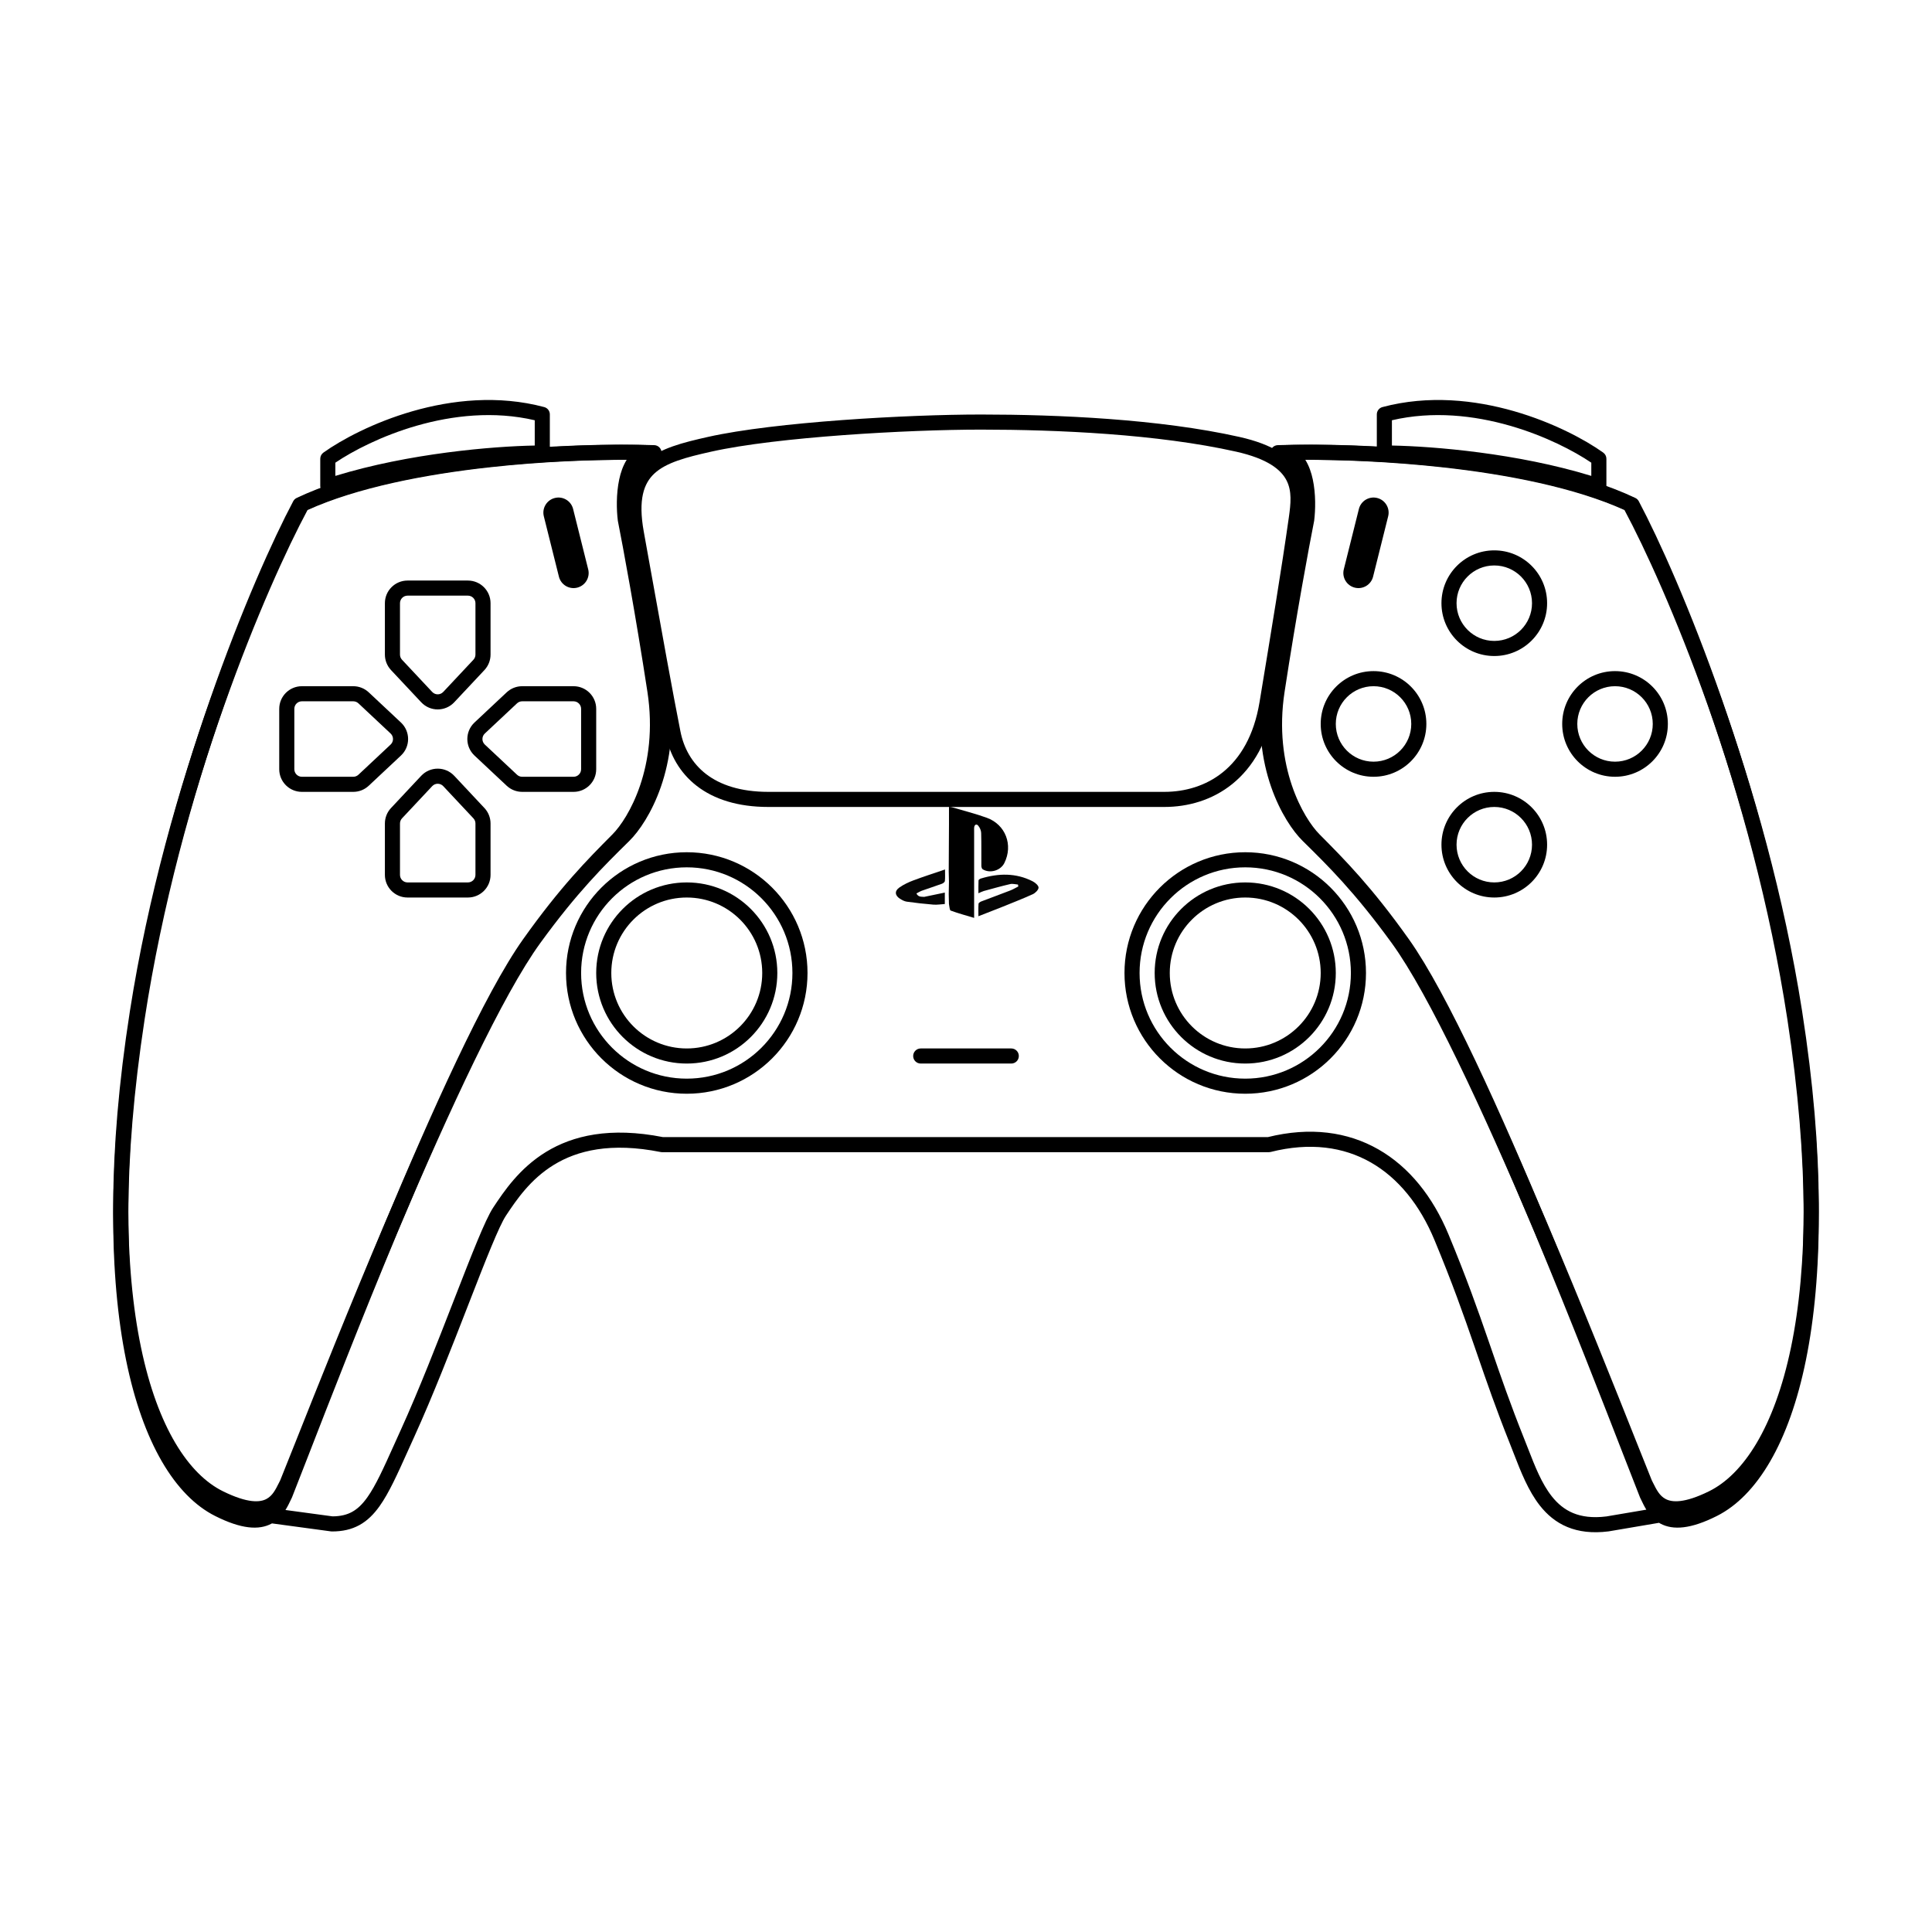
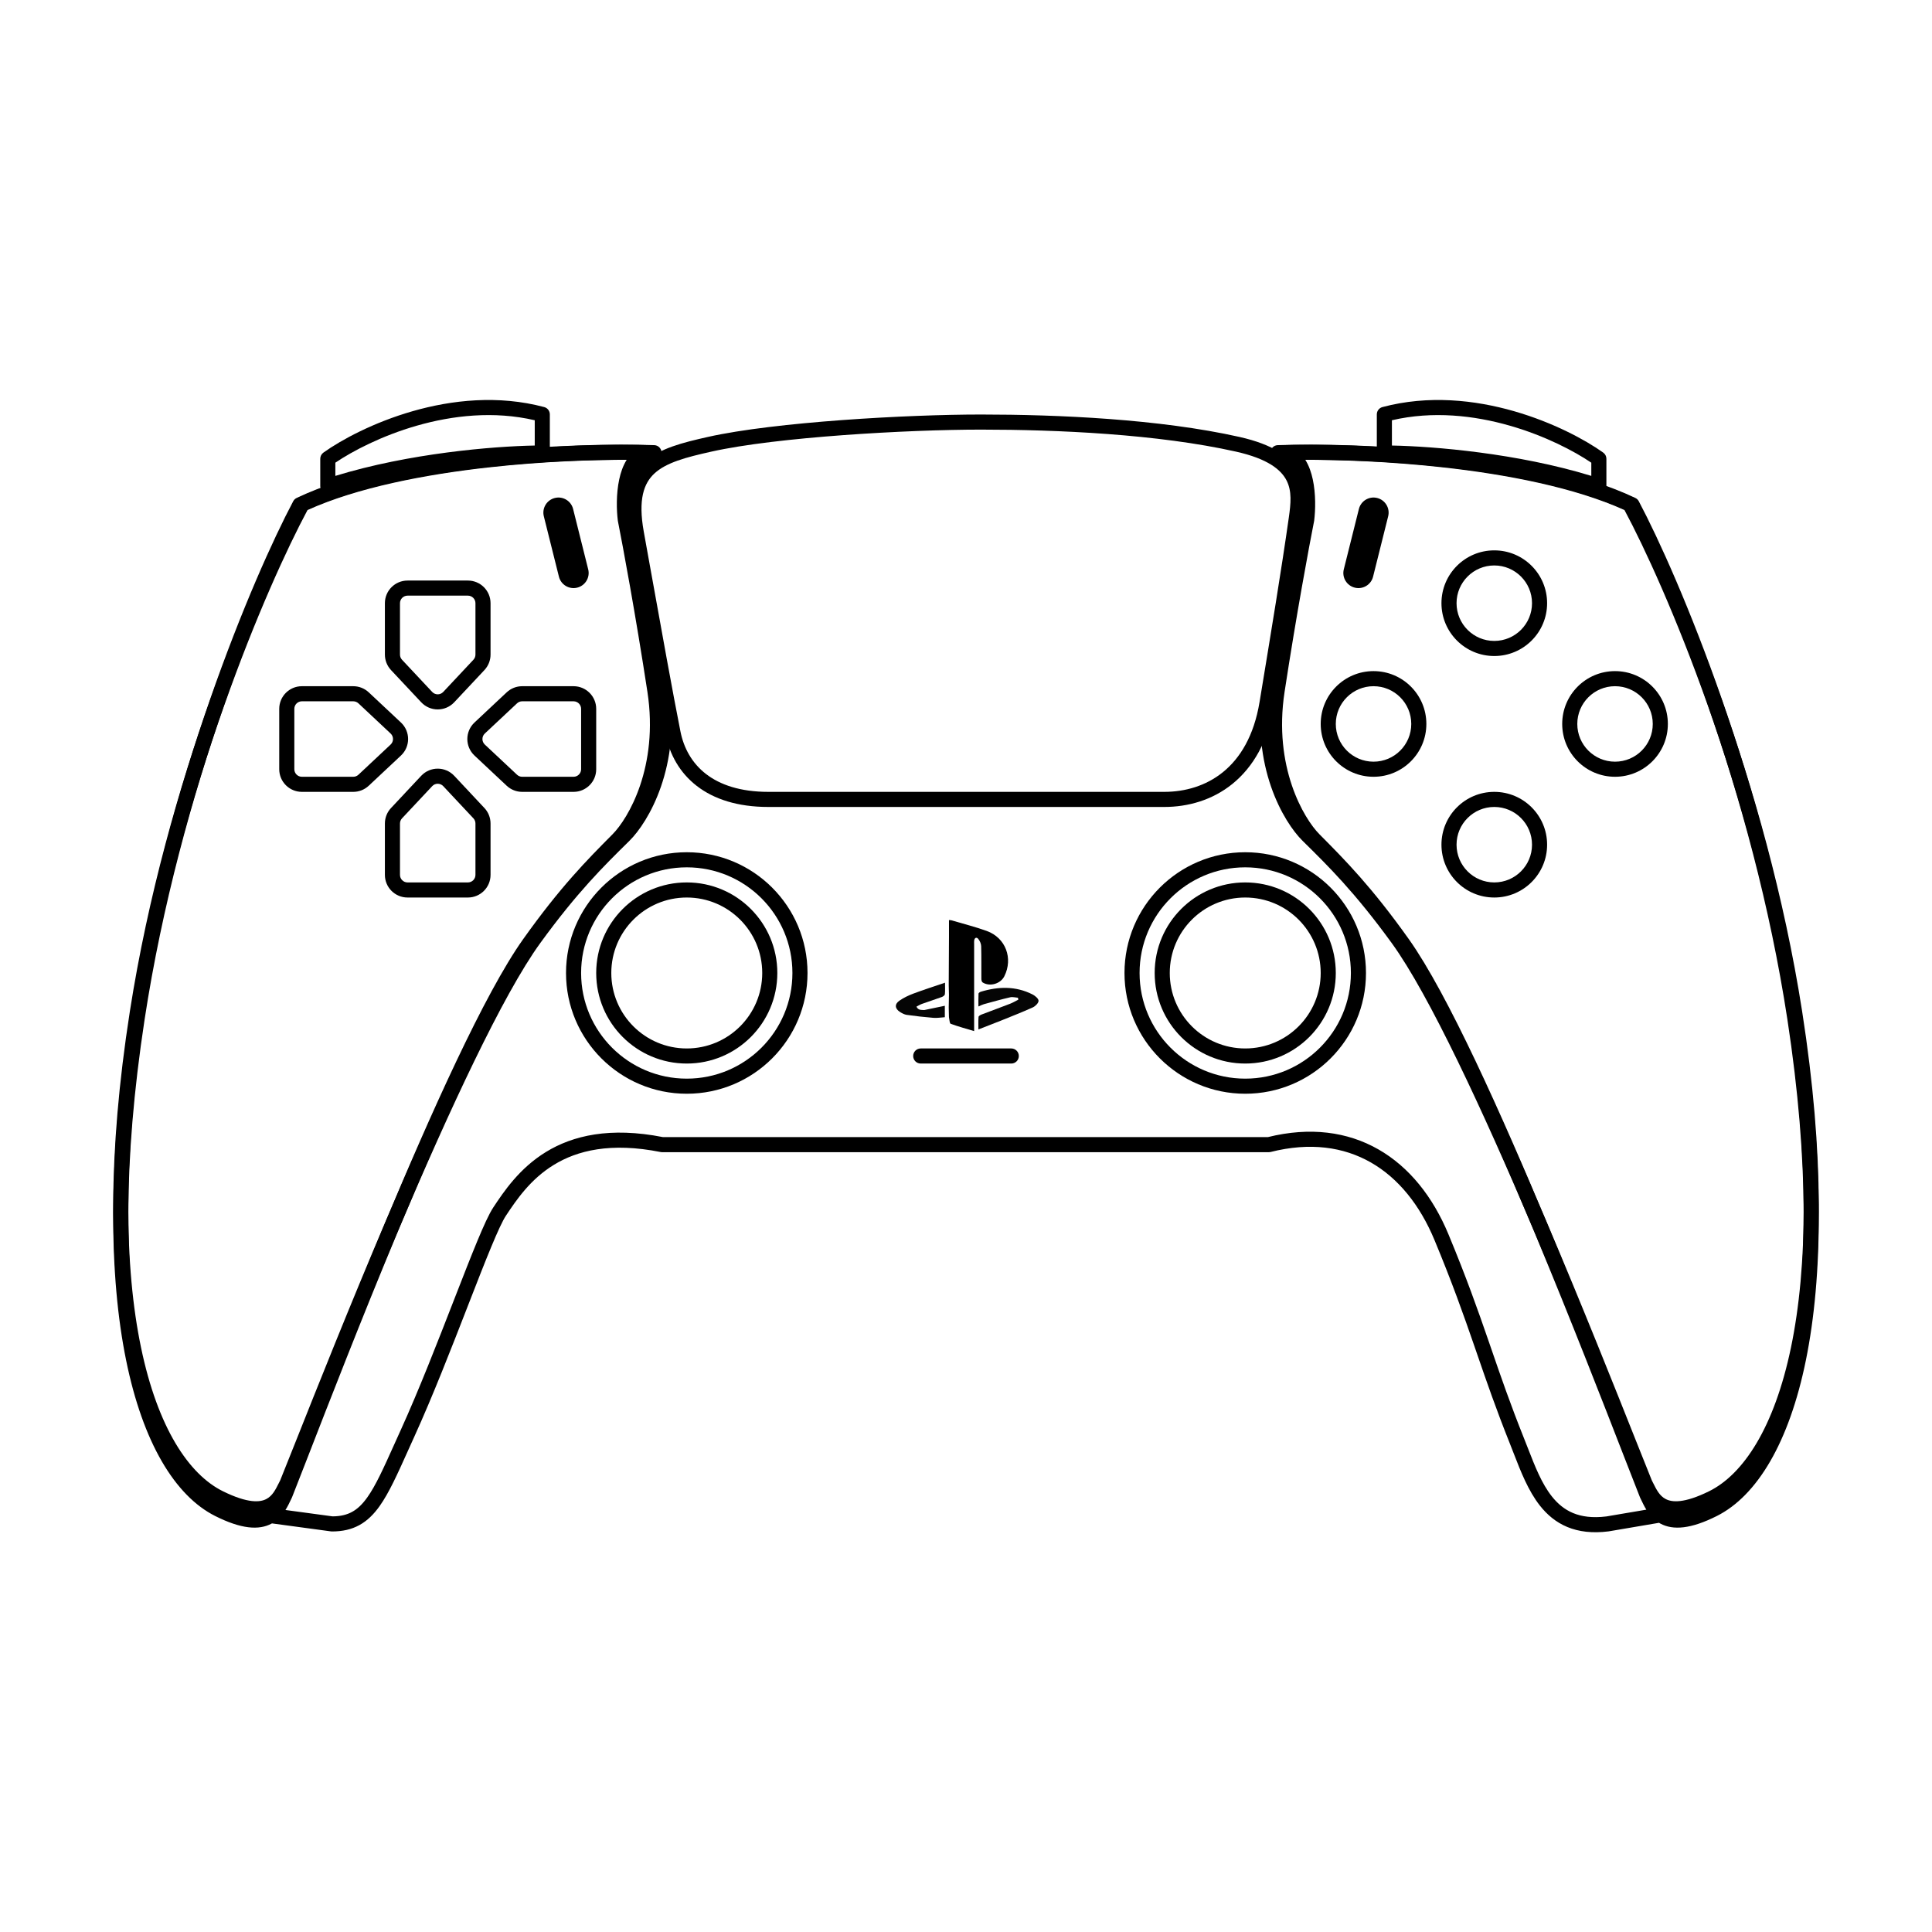
<svg xmlns="http://www.w3.org/2000/svg" width="800px" height="800px" viewBox="0 0 128 128" fill="none">
  <path fill-rule="evenodd" clip-rule="evenodd" id="Touchpad" class="Center_Panel" d="M46.909 28.946C51.338 27.953 60.128 27.463 64.994 27.463C70.074 27.463 76.814 27.759 82.108 28.946C84.36 29.451 85.566 30.289 86.12 31.36C86.66 32.404 86.503 33.542 86.381 34.406C85.894 37.841 85.214 41.96 84.438 46.658L84.436 46.672C84.03 49.126 83.006 50.836 81.658 51.93C80.315 53.02 78.691 53.463 77.14 53.463H50.905C48.877 53.463 47.305 52.951 46.166 52.072C45.026 51.192 44.362 49.977 44.099 48.649C43.591 46.09 42.857 42.009 42.032 37.426C41.912 36.762 41.791 36.087 41.668 35.405C41.252 33.1 41.617 31.607 42.693 30.621C43.21 30.148 43.856 29.825 44.565 29.574C45.272 29.323 46.072 29.134 46.909 28.946ZM64.994 28.463C60.144 28.463 51.444 28.954 47.128 29.922C46.288 30.11 45.542 30.288 44.899 30.516C44.256 30.744 43.748 31.011 43.369 31.358C42.653 32.014 42.266 33.086 42.652 35.227C42.775 35.91 42.896 36.585 43.016 37.249C43.841 41.834 44.574 45.905 45.08 48.454C45.302 49.577 45.853 50.567 46.777 51.281C47.703 51.995 49.046 52.463 50.905 52.463H77.14C78.505 52.463 79.894 52.074 81.028 51.153C82.157 50.237 83.077 48.761 83.449 46.509L83.45 46.505C84.227 41.799 84.906 37.689 85.391 34.266C85.518 33.362 85.605 32.54 85.232 31.82C84.873 31.127 84.01 30.397 81.889 29.922C76.707 28.76 70.056 28.463 64.994 28.463Z" fill="#000000" />
  <path fill-rule="evenodd" clip-rule="evenodd" id="Outer_Cognition" class="Shell" d="M31.988 29.976C36.326 29.484 40.442 29.409 42.915 29.492C43.164 29.501 43.369 29.691 43.395 29.939C43.422 30.187 43.261 30.416 43.02 30.477C42.534 30.599 42.187 31.11 42.003 31.97C41.828 32.787 41.846 33.728 41.922 34.349C42.252 36.014 43.1 40.575 43.882 45.691C44.691 50.982 42.542 54.721 41.292 55.978L41.291 55.979C39.623 57.658 37.892 59.399 35.466 62.816C32.996 66.295 29.464 74.125 26.288 81.76C23.901 87.496 21.734 93.075 20.389 96.537C19.948 97.672 19.595 98.579 19.352 99.19C19.347 99.203 19.342 99.216 19.335 99.228C19.312 99.276 19.287 99.329 19.259 99.386C19.171 99.573 19.06 99.806 18.912 100.041L22.033 100.463C22.575 100.459 22.988 100.354 23.333 100.163C23.689 99.967 24.009 99.662 24.333 99.207C24.893 98.421 25.404 97.288 26.112 95.714C26.248 95.411 26.392 95.092 26.545 94.756C27.753 92.099 28.99 88.918 30.06 86.168L30.153 85.929C30.697 84.53 31.197 83.25 31.621 82.227C32.039 81.221 32.404 80.414 32.681 79.997C33.382 78.939 34.41 77.4 36.173 76.32C37.947 75.234 40.409 74.644 43.927 75.337H83.996C86.802 74.642 89.277 74.982 91.318 76.147C93.366 77.316 94.93 79.29 95.962 81.771C97.151 84.632 97.905 86.768 98.61 88.81C98.677 89.003 98.744 89.196 98.81 89.388C99.442 91.224 100.064 93.027 100.964 95.278C101.058 95.511 101.148 95.744 101.238 95.974C101.701 97.163 102.138 98.284 102.81 99.135C103.199 99.628 103.655 100.009 104.223 100.245C104.789 100.479 105.502 100.583 106.427 100.468L109.074 100.019C108.933 99.791 108.827 99.567 108.741 99.386C108.713 99.329 108.688 99.276 108.664 99.228C108.658 99.216 108.653 99.203 108.648 99.19C108.405 98.579 108.052 97.672 107.611 96.537C106.266 93.075 104.099 87.496 101.712 81.76C98.536 74.125 95.004 66.295 92.534 62.816C90.108 59.399 88.377 57.658 86.709 55.979L86.707 55.978C85.458 54.721 83.309 50.982 84.118 45.691C84.9 40.575 85.748 36.014 86.078 34.349C86.153 33.728 86.172 32.787 85.997 31.97C85.813 31.11 85.466 30.599 84.98 30.477C84.739 30.416 84.578 30.187 84.605 29.939C84.631 29.691 84.836 29.501 85.085 29.492C87.558 29.409 91.674 29.484 96.012 29.976C100.34 30.466 104.939 31.378 108.346 32.991C108.444 33.037 108.523 33.113 108.574 33.209C111.209 38.178 117.045 51.936 119.407 67.381C120.882 77.031 120.765 84.611 119.647 90.109C118.535 95.577 116.407 99.1 113.747 100.438C112.023 101.305 110.847 101.394 110.005 100.942C109.974 100.925 109.944 100.908 109.915 100.89L106.584 101.456C106.577 101.457 106.569 101.458 106.562 101.459C105.493 101.593 104.598 101.482 103.84 101.168C103.083 100.855 102.497 100.352 102.026 99.755C101.251 98.775 100.75 97.484 100.29 96.298C100.205 96.077 100.12 95.86 100.036 95.649C99.126 93.374 98.497 91.55 97.865 89.715C97.798 89.522 97.732 89.33 97.665 89.136C96.962 87.102 96.216 84.988 95.038 82.155C94.07 79.826 92.634 78.05 90.822 77.015C89.017 75.985 86.792 75.662 84.18 76.322C84.14 76.332 84.099 76.337 84.058 76.337H43.878C43.845 76.337 43.812 76.334 43.78 76.327C40.446 75.661 38.233 76.231 36.696 77.173C35.139 78.126 34.216 79.491 33.515 80.549C33.301 80.872 32.971 81.584 32.545 82.611C32.125 83.621 31.63 84.89 31.085 86.292L30.988 86.542C29.921 89.284 28.675 92.487 27.455 95.17C27.309 95.492 27.17 95.802 27.035 96.1C26.331 97.668 25.77 98.914 25.147 99.788C24.766 100.322 24.341 100.749 23.816 101.039C23.287 101.33 22.692 101.463 22 101.463C21.978 101.463 21.955 101.462 21.933 101.459L18.017 100.929C18.01 100.934 18.002 100.938 17.995 100.942C17.153 101.394 15.977 101.305 14.253 100.438C11.593 99.1 9.465 95.577 8.353 90.109C7.235 84.611 7.118 77.031 8.594 67.381C10.956 51.936 16.791 38.178 19.426 33.209C19.477 33.113 19.556 33.037 19.654 32.991C23.061 31.378 27.66 30.466 31.988 29.976ZM17.639 99.989C17.63 99.994 17.622 100 17.614 100.006C17.584 100.025 17.553 100.044 17.521 100.061C17.12 100.277 16.336 100.366 14.703 99.545C12.462 98.418 10.426 95.286 9.333 89.909C8.245 84.562 8.118 77.107 9.582 67.532C11.901 52.368 17.603 38.836 20.232 33.824C23.475 32.326 27.871 31.449 32.101 30.97C35.663 30.566 39.075 30.447 41.519 30.465C41.271 30.861 41.118 31.324 41.025 31.761C40.818 32.727 40.846 33.797 40.932 34.49C40.933 34.502 40.935 34.514 40.938 34.526C41.263 36.163 42.111 40.723 42.894 45.842C43.653 50.804 41.62 54.23 40.583 55.273C38.899 56.968 37.124 58.754 34.65 62.237C32.102 65.826 28.529 73.771 25.364 81.376C22.973 87.125 20.796 92.729 19.451 96.189C19.017 97.305 18.67 98.199 18.431 98.802C18.404 98.856 18.378 98.909 18.352 98.962C18.141 99.395 17.961 99.763 17.639 99.989ZM110.345 99.977C110.387 100.008 110.432 100.036 110.479 100.061C110.88 100.277 111.664 100.366 113.298 99.545C115.538 98.418 117.574 95.286 118.667 89.909C119.755 84.562 119.882 77.107 118.418 67.532C116.099 52.368 110.397 38.836 107.768 33.824C104.525 32.326 100.129 31.449 95.899 30.97C92.337 30.566 88.925 30.447 86.481 30.465C86.729 30.861 86.882 31.324 86.975 31.761C87.182 32.727 87.154 33.797 87.068 34.49C87.068 34.496 87.067 34.502 87.066 34.508C87.065 34.514 87.064 34.52 87.062 34.526C86.737 36.163 85.889 40.723 85.106 45.842C84.347 50.804 86.38 54.23 87.417 55.273C89.101 56.968 90.876 58.754 93.35 62.237C95.898 65.826 99.472 73.771 102.635 81.376C105.027 87.125 107.204 92.729 108.549 96.189C108.983 97.305 109.33 98.199 109.569 98.802C109.596 98.856 109.622 98.909 109.648 98.962C109.848 99.372 110.02 99.724 110.312 99.952C110.324 99.96 110.335 99.968 110.345 99.977Z" fill="#000000" />
  <path fill-rule="evenodd" clip-rule="evenodd" id="Triangle" class="Face_Button" d="M99 37.463C97.619 37.463 96.5 38.583 96.5 39.963C96.5 41.344 97.619 42.463 99 42.463C100.381 42.463 101.5 41.344 101.5 39.963C101.5 38.583 100.381 37.463 99 37.463ZM95.5 39.963C95.5 38.03 97.067 36.463 99 36.463C100.933 36.463 102.5 38.03 102.5 39.963C102.5 41.896 100.933 43.463 99 43.463C97.067 43.463 95.5 41.896 95.5 39.963Z" fill="#000000" />
  <path fill-rule="evenodd" clip-rule="evenodd" id="Cross" class="Face_Button" d="M99 53.463C97.619 53.463 96.5 54.583 96.5 55.963C96.5 57.344 97.619 58.463 99 58.463C100.381 58.463 101.5 57.344 101.5 55.963C101.5 54.583 100.381 53.463 99 53.463ZM95.5 55.963C95.5 54.03 97.067 52.463 99 52.463C100.933 52.463 102.5 54.03 102.5 55.963C102.5 57.896 100.933 59.463 99 59.463C97.067 59.463 95.5 57.896 95.5 55.963Z" fill="#000000" />
  <path fill-rule="evenodd" clip-rule="evenodd" id="Square" class="Face_Button" d="M91 45.463C89.619 45.463 88.5 46.583 88.5 47.963C88.5 49.344 89.619 50.463 91 50.463C92.381 50.463 93.5 49.344 93.5 47.963C93.5 46.583 92.381 45.463 91 45.463ZM87.5 47.963C87.5 46.03 89.067 44.463 91 44.463C92.933 44.463 94.5 46.03 94.5 47.963C94.5 49.896 92.933 51.463 91 51.463C89.067 51.463 87.5 49.896 87.5 47.963Z" fill="#000000" />
  <path fill-rule="evenodd" clip-rule="evenodd" id="Right_Stick_Outer" class="Right_Stick" d="M82.5 57.463C78.634 57.463 75.5 60.597 75.5 64.463C75.5 68.329 78.634 71.463 82.5 71.463C86.366 71.463 89.5 68.329 89.5 64.463C89.5 60.597 86.366 57.463 82.5 57.463ZM74.5 64.463C74.5 60.045 78.082 56.463 82.5 56.463C86.918 56.463 90.5 60.045 90.5 64.463C90.5 68.882 86.918 72.463 82.5 72.463C78.082 72.463 74.5 68.882 74.5 64.463Z" fill="#000000" />
  <path fill-rule="evenodd" clip-rule="evenodd" id="Left_Stick_Outer" class="Left_Stick" d="M45.5 57.463C41.634 57.463 38.5 60.597 38.5 64.463C38.5 68.329 41.634 71.463 45.5 71.463C49.366 71.463 52.5 68.329 52.5 64.463C52.5 60.597 49.366 57.463 45.5 57.463ZM37.5 64.463C37.5 60.045 41.082 56.463 45.5 56.463C49.918 56.463 53.5 60.045 53.5 64.463C53.5 68.882 49.918 72.463 45.5 72.463C41.082 72.463 37.5 68.882 37.5 64.463Z" fill="#000000" />
  <path fill-rule="evenodd" clip-rule="evenodd" id="Left_Stick_Inner" class="Left_Stick" d="M45.5 59.463C42.739 59.463 40.5 61.702 40.5 64.463C40.5 67.225 42.739 69.463 45.5 69.463C48.261 69.463 50.5 67.225 50.5 64.463C50.5 61.702 48.261 59.463 45.5 59.463ZM39.5 64.463C39.5 61.15 42.186 58.463 45.5 58.463C48.814 58.463 51.5 61.15 51.5 64.463C51.5 67.777 48.814 70.463 45.5 70.463C42.186 70.463 39.5 67.777 39.5 64.463Z" fill="#000000" />
  <path fill-rule="evenodd" clip-rule="evenodd" id="Right_Stick_Inner" class="Right_Stick" d="M82.5 59.463C79.739 59.463 77.5 61.702 77.5 64.463C77.5 67.225 79.739 69.463 82.5 69.463C85.261 69.463 87.5 67.225 87.5 64.463C87.5 61.702 85.261 59.463 82.5 59.463ZM76.5 64.463C76.5 61.15 79.186 58.463 82.5 58.463C85.814 58.463 88.5 61.15 88.5 64.463C88.5 67.777 85.814 70.463 82.5 70.463C79.186 70.463 76.5 67.777 76.5 64.463Z" fill="#000000" />
  <path fill-rule="evenodd" clip-rule="evenodd" id="R1_Top" class="Shoulder" d="M105.428 30.654V31.529C100.539 30.027 94.977 29.568 92.218 29.518V27.843C94.924 27.211 97.665 27.524 100.032 28.203C102.359 28.871 104.292 29.884 105.428 30.654ZM100.308 27.242C97.72 26.499 94.643 26.156 91.589 26.97C91.37 27.029 91.218 27.227 91.218 27.453V30.013C91.218 30.289 91.442 30.513 91.718 30.513C94.301 30.513 100.557 30.961 105.77 32.688C105.923 32.738 106.09 32.713 106.22 32.619C106.351 32.525 106.428 32.374 106.428 32.213V30.393C106.428 30.232 106.35 30.08 106.218 29.986C105.029 29.137 102.895 27.985 100.308 27.242Z" fill="#000000" />
  <path fill-rule="evenodd" clip-rule="evenodd" id="L1_Top" class="Shoulder" d="M22.218 30.654V31.529C27.107 30.027 32.669 29.568 35.428 29.518V27.843C32.721 27.211 29.98 27.524 27.613 28.203C25.287 28.871 23.354 29.884 22.218 30.654ZM27.337 27.242C29.926 26.499 33.003 26.156 36.057 26.97C36.276 27.029 36.428 27.227 36.428 27.453V30.013C36.428 30.289 36.204 30.513 35.928 30.513C33.344 30.513 27.088 30.961 21.875 32.688C21.723 32.738 21.555 32.713 21.425 32.619C21.295 32.525 21.218 32.374 21.218 32.213V30.393C21.218 30.232 21.296 30.08 21.427 29.986C22.616 29.137 24.75 27.985 27.337 27.242Z" fill="#000000" />
  <path fill-rule="evenodd" clip-rule="evenodd" id="Right_Outer_Cognition" class="Shell" d="M95.713 29.97C91.322 29.484 87.156 29.41 84.653 29.492C84.404 29.5 84.198 29.691 84.173 29.94C84.147 30.188 84.308 30.418 84.55 30.477C85.049 30.6 85.397 31.107 85.583 31.952C85.76 32.758 85.74 33.687 85.664 34.3C85.329 35.949 84.472 40.461 83.68 45.523C82.86 50.764 85.038 54.467 86.304 55.711L86.305 55.712C87.994 57.374 89.746 59.096 92.203 62.477C94.702 65.918 98.277 73.664 101.493 81.219C103.909 86.895 106.103 92.414 107.465 95.84C107.911 96.963 108.268 97.861 108.514 98.465C108.519 98.478 108.525 98.491 108.532 98.504C108.556 98.551 108.581 98.603 108.609 98.66C108.827 99.11 109.174 99.824 109.888 100.2C110.734 100.644 111.918 100.559 113.663 99.701C116.353 98.378 118.51 94.892 119.636 89.477C120.768 84.035 120.887 76.533 119.393 66.984C117.001 51.699 111.092 38.086 108.425 33.168C108.373 33.073 108.293 32.997 108.195 32.952C104.747 31.357 100.094 30.456 95.713 29.97ZM107.625 33.791C110.286 38.75 116.058 52.137 118.405 67.138C119.887 76.611 119.758 83.985 118.657 89.274C117.551 94.589 115.492 97.688 113.221 98.804C111.567 99.617 110.767 99.532 110.354 99.314C109.949 99.102 109.75 98.704 109.512 98.228C109.486 98.176 109.46 98.123 109.433 98.069C109.19 97.473 108.839 96.589 108.4 95.485C107.039 92.061 104.835 86.516 102.413 80.827C99.21 73.303 95.592 65.441 93.011 61.889C90.507 58.442 88.71 56.675 87.005 54.998C85.955 53.966 83.9 50.581 84.668 45.677C85.46 40.612 86.319 36.1 86.648 34.481C86.65 34.469 86.653 34.457 86.654 34.444C86.742 33.757 86.77 32.697 86.56 31.738C86.465 31.308 86.312 30.855 86.066 30.465C88.541 30.447 91.995 30.564 95.603 30.964C99.887 31.439 104.34 32.307 107.625 33.791Z" fill="#000000" />
  <path fill-rule="evenodd" clip-rule="evenodd" id="Left_Outer_Cognition" class="Shell" d="M32.287 29.97C36.678 29.484 40.844 29.41 43.346 29.492C43.596 29.5 43.801 29.691 43.827 29.94C43.853 30.188 43.692 30.418 43.45 30.477C42.951 30.6 42.602 31.107 42.417 31.952C42.24 32.758 42.26 33.687 42.336 34.3C42.67 35.949 43.528 40.461 44.32 45.523C45.14 50.764 42.962 54.467 41.696 55.711L41.696 55.712C40.006 57.374 38.254 59.096 35.797 62.477C33.298 65.918 29.723 73.664 26.507 81.219C24.091 86.895 21.897 92.414 20.535 95.84C20.089 96.963 19.732 97.861 19.486 98.465C19.48 98.478 19.475 98.491 19.468 98.504C19.444 98.551 19.419 98.603 19.391 98.66C19.173 99.11 18.826 99.824 18.111 100.2C17.266 100.644 16.082 100.559 14.337 99.701C11.647 98.378 9.49 94.892 8.364 89.477C7.232 84.035 7.113 76.533 8.607 66.984C10.999 51.699 16.908 38.086 19.575 33.168C19.627 33.073 19.707 32.997 19.805 32.952C23.253 31.357 27.906 30.456 32.287 29.97ZM20.375 33.791C17.714 38.75 11.942 52.137 9.595 67.138C8.113 76.611 8.242 83.985 9.343 89.274C10.448 94.589 12.508 97.688 14.779 98.804C16.433 99.617 17.233 99.532 17.646 99.314C18.051 99.102 18.25 98.704 18.488 98.228C18.514 98.176 18.54 98.123 18.567 98.069C18.81 97.473 19.161 96.589 19.6 95.485C20.961 92.061 23.165 86.516 25.587 80.827C28.79 73.303 32.408 65.441 34.989 61.889C37.493 58.442 39.29 56.675 40.995 54.998C42.045 53.966 44.099 50.581 43.332 45.677C42.54 40.612 41.681 36.1 41.352 34.481C41.349 34.469 41.347 34.457 41.346 34.444C41.258 33.757 41.23 32.697 41.44 31.738C41.535 31.308 41.688 30.855 41.934 30.465C39.459 30.447 36.005 30.564 32.397 30.964C28.113 31.439 23.66 32.307 20.375 33.791Z" fill="#000000" />
  <path fill-rule="evenodd" clip-rule="evenodd" id="Circle" class="Face_Button" d="M107 45.463C105.619 45.463 104.5 46.583 104.5 47.963C104.5 49.344 105.619 50.463 107 50.463C108.381 50.463 109.5 49.344 109.5 47.963C109.5 46.583 108.381 45.463 107 45.463ZM103.5 47.963C103.5 46.03 105.067 44.463 107 44.463C108.933 44.463 110.5 46.03 110.5 47.963C110.5 49.896 108.933 51.463 107 51.463C105.067 51.463 103.5 49.896 103.5 47.963Z" fill="#000000" />
  <path fill-rule="evenodd" clip-rule="evenodd" id="Mic_Mute" class="Center_Button" d="M60.5 69.963C60.5 69.687 60.724 69.463 61 69.463H67C67.276 69.463 67.5 69.687 67.5 69.963C67.5 70.239 67.276 70.463 67 70.463H61C60.724 70.463 60.5 70.239 60.5 69.963Z" fill="#000000" />
  <path fill-rule="evenodd" clip-rule="evenodd" id="DPad_Down" class="D_Pad_Line" d="M29.365 52.083C29.167 51.873 28.833 51.873 28.635 52.083L26.635 54.217C26.548 54.309 26.5 54.432 26.5 54.559V57.963C26.5 58.239 26.724 58.463 27 58.463H31C31.276 58.463 31.5 58.239 31.5 57.963V54.559C31.5 54.432 31.452 54.309 31.365 54.217L29.365 52.083ZM27.906 51.399C28.498 50.767 29.502 50.767 30.094 51.399L32.094 53.533C32.355 53.811 32.5 54.178 32.5 54.559V57.963C32.5 58.792 31.828 59.463 31 59.463H27C26.172 59.463 25.5 58.792 25.5 57.963V54.559C25.5 54.178 25.645 53.811 25.906 53.533L27.906 51.399Z" fill="#000000" />
  <path fill-rule="evenodd" clip-rule="evenodd" id="DPad_Up" class="D_Pad_Line" d="M28.635 45.843C28.833 46.054 29.167 46.054 29.365 45.843L31.365 43.71C31.452 43.617 31.5 43.495 31.5 43.368L31.5 39.963C31.5 39.687 31.276 39.463 31 39.463L27 39.463C26.724 39.463 26.5 39.687 26.5 39.963L26.5 43.368C26.5 43.495 26.548 43.617 26.635 43.71L28.635 45.843ZM30.094 46.527C29.502 47.159 28.498 47.159 27.906 46.527L25.906 44.394C25.645 44.116 25.5 43.749 25.5 43.368L25.5 39.963C25.5 39.135 26.172 38.463 27 38.463L31 38.463C31.828 38.463 32.5 39.135 32.5 39.963L32.5 43.368C32.5 43.749 32.355 44.116 32.094 44.394L30.094 46.527Z" fill="#000000" />
  <path fill-rule="evenodd" clip-rule="evenodd" id="DPad_Left" class="D_Pad_Line" d="M25.88 49.328C26.09 49.13 26.09 48.796 25.88 48.598L23.747 46.598C23.654 46.511 23.532 46.463 23.404 46.463L20 46.463C19.724 46.463 19.5 46.687 19.5 46.963L19.5 50.963C19.5 51.239 19.724 51.463 20 51.463L23.404 51.463C23.532 51.463 23.654 51.415 23.747 51.328L25.88 49.328ZM26.564 47.869C27.196 48.462 27.196 49.465 26.564 50.057L24.43 52.057C24.152 52.318 23.786 52.463 23.404 52.463L20 52.463C19.172 52.463 18.5 51.792 18.5 50.963L18.5 46.963C18.5 46.135 19.172 45.463 20 45.463L23.404 45.463C23.786 45.463 24.152 45.608 24.43 45.869L26.564 47.869Z" fill="#000000" />
  <path fill-rule="evenodd" clip-rule="evenodd" id="DPad_Right" class="D_Pad_Line" d="M32.12 48.598C31.91 48.796 31.91 49.13 32.12 49.328L34.254 51.328C34.346 51.415 34.468 51.463 34.596 51.463L38 51.463C38.276 51.463 38.5 51.239 38.5 50.963L38.5 46.963C38.5 46.687 38.276 46.463 38 46.463L34.596 46.463C34.468 46.463 34.346 46.511 34.254 46.598L32.12 48.598ZM31.436 50.057C30.804 49.465 30.804 48.462 31.436 47.869L33.569 45.869C33.848 45.608 34.214 45.463 34.596 45.463L38 45.463C38.828 45.463 39.5 46.135 39.5 46.963L39.5 50.963C39.5 51.792 38.828 52.463 38 52.463L34.596 52.463C34.214 52.463 33.848 52.318 33.569 52.057L31.436 50.057Z" fill="#000000" />
  <path fill-rule="evenodd" clip-rule="evenodd" id="R2_Seam" class="Trigger_Line" d="M91.243 32.993C90.707 32.859 90.164 33.185 90.03 33.721L89.03 37.721C88.896 38.257 89.222 38.799 89.757 38.933C90.293 39.067 90.836 38.742 90.97 38.206L91.97 34.206C92.104 33.67 91.778 33.127 91.243 32.993Z" fill="#000000" />
  <path fill-rule="evenodd" clip-rule="evenodd" id="L2_Seam" class="Trigger_Line" d="M36.758 32.993C37.293 32.859 37.836 33.185 37.97 33.721L38.97 37.721C39.104 38.257 38.778 38.799 38.242 38.933C37.707 39.067 37.164 38.742 37.03 38.206L36.03 34.206C35.896 33.67 36.222 33.127 36.758 32.993Z" fill="#000000" />
-   <g id="PS" class="Center_Button" transform="translate(58.7,52.8) scale(0.055)">
+   <g id="PS" class="Center_Button" transform="translate(58.7,60.3) scale(0.055)">
    <path fill="none" opacity="1" d="M134,152 C89.333,152 45.167,152 1,152 C1,101.667 1,51.333 1,1 C64.667,1 128.333,1 192,1 C192,51.333 192,101.667 192,152 C172.833,152 153.667,152 134,152 M74.865,90.308 C75.099,94.2 75.332,98.092 75.851,102.878 C75.755,107.591 75.659,112.304 74.869,117.307 C75.099,121.199 75.33,125.091 75.842,129.7 C76.515,132.191 76.563,136.381 77.963,136.897 C86.955,140.204 96.244,142.707 106.159,145.691 C106.159,143.25 106.159,141.477 106.159,139.703 C106.159,106.716 106.158,73.729 106.159,40.742 C106.159,39.41 106.051,38.063 106.201,36.747 C106.592,33.317 108.991,32.068 111.111,34.624 C113.048,36.958 114.553,40.396 114.638,43.394 C115.012,56.545 114.754,69.713 114.87,82.873 C114.883,84.315 115.391,86.438 116.405,87.078 C125.076,92.543 137.979,88.767 142.534,79.652 C153.356,57.996 144.114,33.285 121.352,25.057 C107.443,20.03 93.016,16.438 78.813,12.231 C78.068,12.01 77.244,12.06 75.874,11.927 C75.874,18.879 75.9,25.485 75.869,32.09 C75.778,51.399 75.663,70.708 74.865,90.308 M138.604,133.041 C151.37,127.81 164.262,122.856 176.811,117.149 C179.888,115.75 183.794,111.862 183.76,109.162 C183.727,106.536 179.575,103.09 176.466,101.515 C156.299,91.301 135.388,91.873 114.276,98.254 C113.168,98.588 111.5,99.686 111.458,100.499 C111.196,105.502 111.326,110.525 111.326,116.002 C114.202,114.793 115.982,113.803 117.89,113.281 C128.444,110.396 138.981,107.416 149.635,104.952 C152.541,104.28 155.833,105.278 158.948,105.51 C159.093,106.287 159.237,107.063 159.382,107.84 C156.111,109.482 152.947,111.4 149.55,112.716 C138.07,117.165 126.49,121.357 114.998,125.775 C113.615,126.307 111.56,127.548 111.478,128.591 C111.102,133.424 111.312,138.303 111.312,143.686 C120.85,139.953 129.359,136.623 138.604,133.041 M45.582,120.355 C42.426,120.069 38.854,120.768 36.66,116.237 C39.001,115.047 41.053,113.716 43.294,112.916 C51.285,110.065 59.372,107.484 67.34,104.574 C68.79,104.045 70.793,102.552 70.92,101.334 C71.363,97.112 71.091,92.816 71.091,87.366 C57.75,91.924 45.268,95.909 33.013,100.499 C27.152,102.695 21.323,105.463 16.2,109.012 C10.117,113.225 10.605,118.633 16.818,122.615 C19.299,124.205 22.149,125.748 24.993,126.144 C35.66,127.631 46.376,128.861 57.111,129.715 C61.622,130.074 66.228,129.256 70.862,128.968 C70.862,123.754 70.862,119.319 70.862,115.189 C62.627,116.932 54.56,118.64 45.582,120.355 z" />
    <path fill="#000000" opacity="1" d="M75.563,117.017 C75.659,112.304 75.755,107.591 75.832,101.986 C75.728,97.401 75.643,93.709 75.558,90.017 C75.663,70.708 75.778,51.399 75.869,32.09 C75.9,25.485 75.874,18.879 75.874,11.927 C77.244,12.06 78.068,12.01 78.813,12.231 C93.016,16.438 107.443,20.03 121.352,25.057 C144.114,33.285 153.356,57.996 142.534,79.652 C137.979,88.767 125.076,92.543 116.405,87.078 C115.391,86.438 114.883,84.315 114.87,82.873 C114.754,69.713 115.012,56.545 114.638,43.394 C114.553,40.396 113.048,36.958 111.111,34.624 C108.991,32.068 106.592,33.317 106.201,36.747 C106.051,38.063 106.159,39.41 106.159,40.742 C106.158,73.729 106.159,106.716 106.159,139.703 C106.159,141.477 106.159,143.25 106.159,145.691 C96.244,142.707 86.955,140.204 77.963,136.897 C76.563,136.381 76.515,132.191 75.826,128.897 C75.728,124.402 75.646,120.709 75.563,117.017 z" />
    <path fill="#050505" opacity="1" d="M138.236,133.167 C129.359,136.623 120.85,139.953 111.312,143.686 C111.312,138.303 111.102,133.424 111.478,128.591 C111.56,127.548 113.615,126.307 114.998,125.775 C126.49,121.357 138.07,117.165 149.55,112.716 C152.947,111.4 156.111,109.482 159.382,107.84 C159.237,107.063 159.093,106.287 158.948,105.51 C155.833,105.278 152.541,104.28 149.635,104.952 C138.981,107.416 128.444,110.396 117.89,113.281 C115.982,113.803 114.202,114.793 111.326,116.002 C111.326,110.525 111.196,105.502 111.458,100.499 C111.5,99.686 113.168,98.588 114.276,98.254 C135.388,91.873 156.299,91.301 176.466,101.515 C179.575,103.09 183.727,106.536 183.76,109.162 C183.794,111.862 179.888,115.75 176.811,117.149 C164.262,122.856 151.37,127.81 138.236,133.167 z" />
    <path fill="#050505" opacity="1" d="M46.038,120.352 C54.56,118.64 62.627,116.932 70.862,115.189 C70.862,119.319 70.862,123.754 70.862,128.968 C66.228,129.256 61.622,130.074 57.111,129.715 C46.376,128.861 35.66,127.631 24.993,126.144 C22.149,125.748 19.299,124.205 16.818,122.615 C10.605,118.633 10.117,113.225 16.2,109.012 C21.323,105.463 27.152,102.695 33.013,100.499 C45.268,95.909 57.75,91.924 71.091,87.366 C71.091,92.816 71.363,97.112 70.92,101.334 C70.793,102.552 68.79,104.045 67.34,104.574 C59.372,107.484 51.285,110.065 43.294,112.916 C41.053,113.716 39.001,115.047 36.66,116.237 C38.854,120.768 42.426,120.069 46.038,120.352 z" />
  </g>
</svg>
